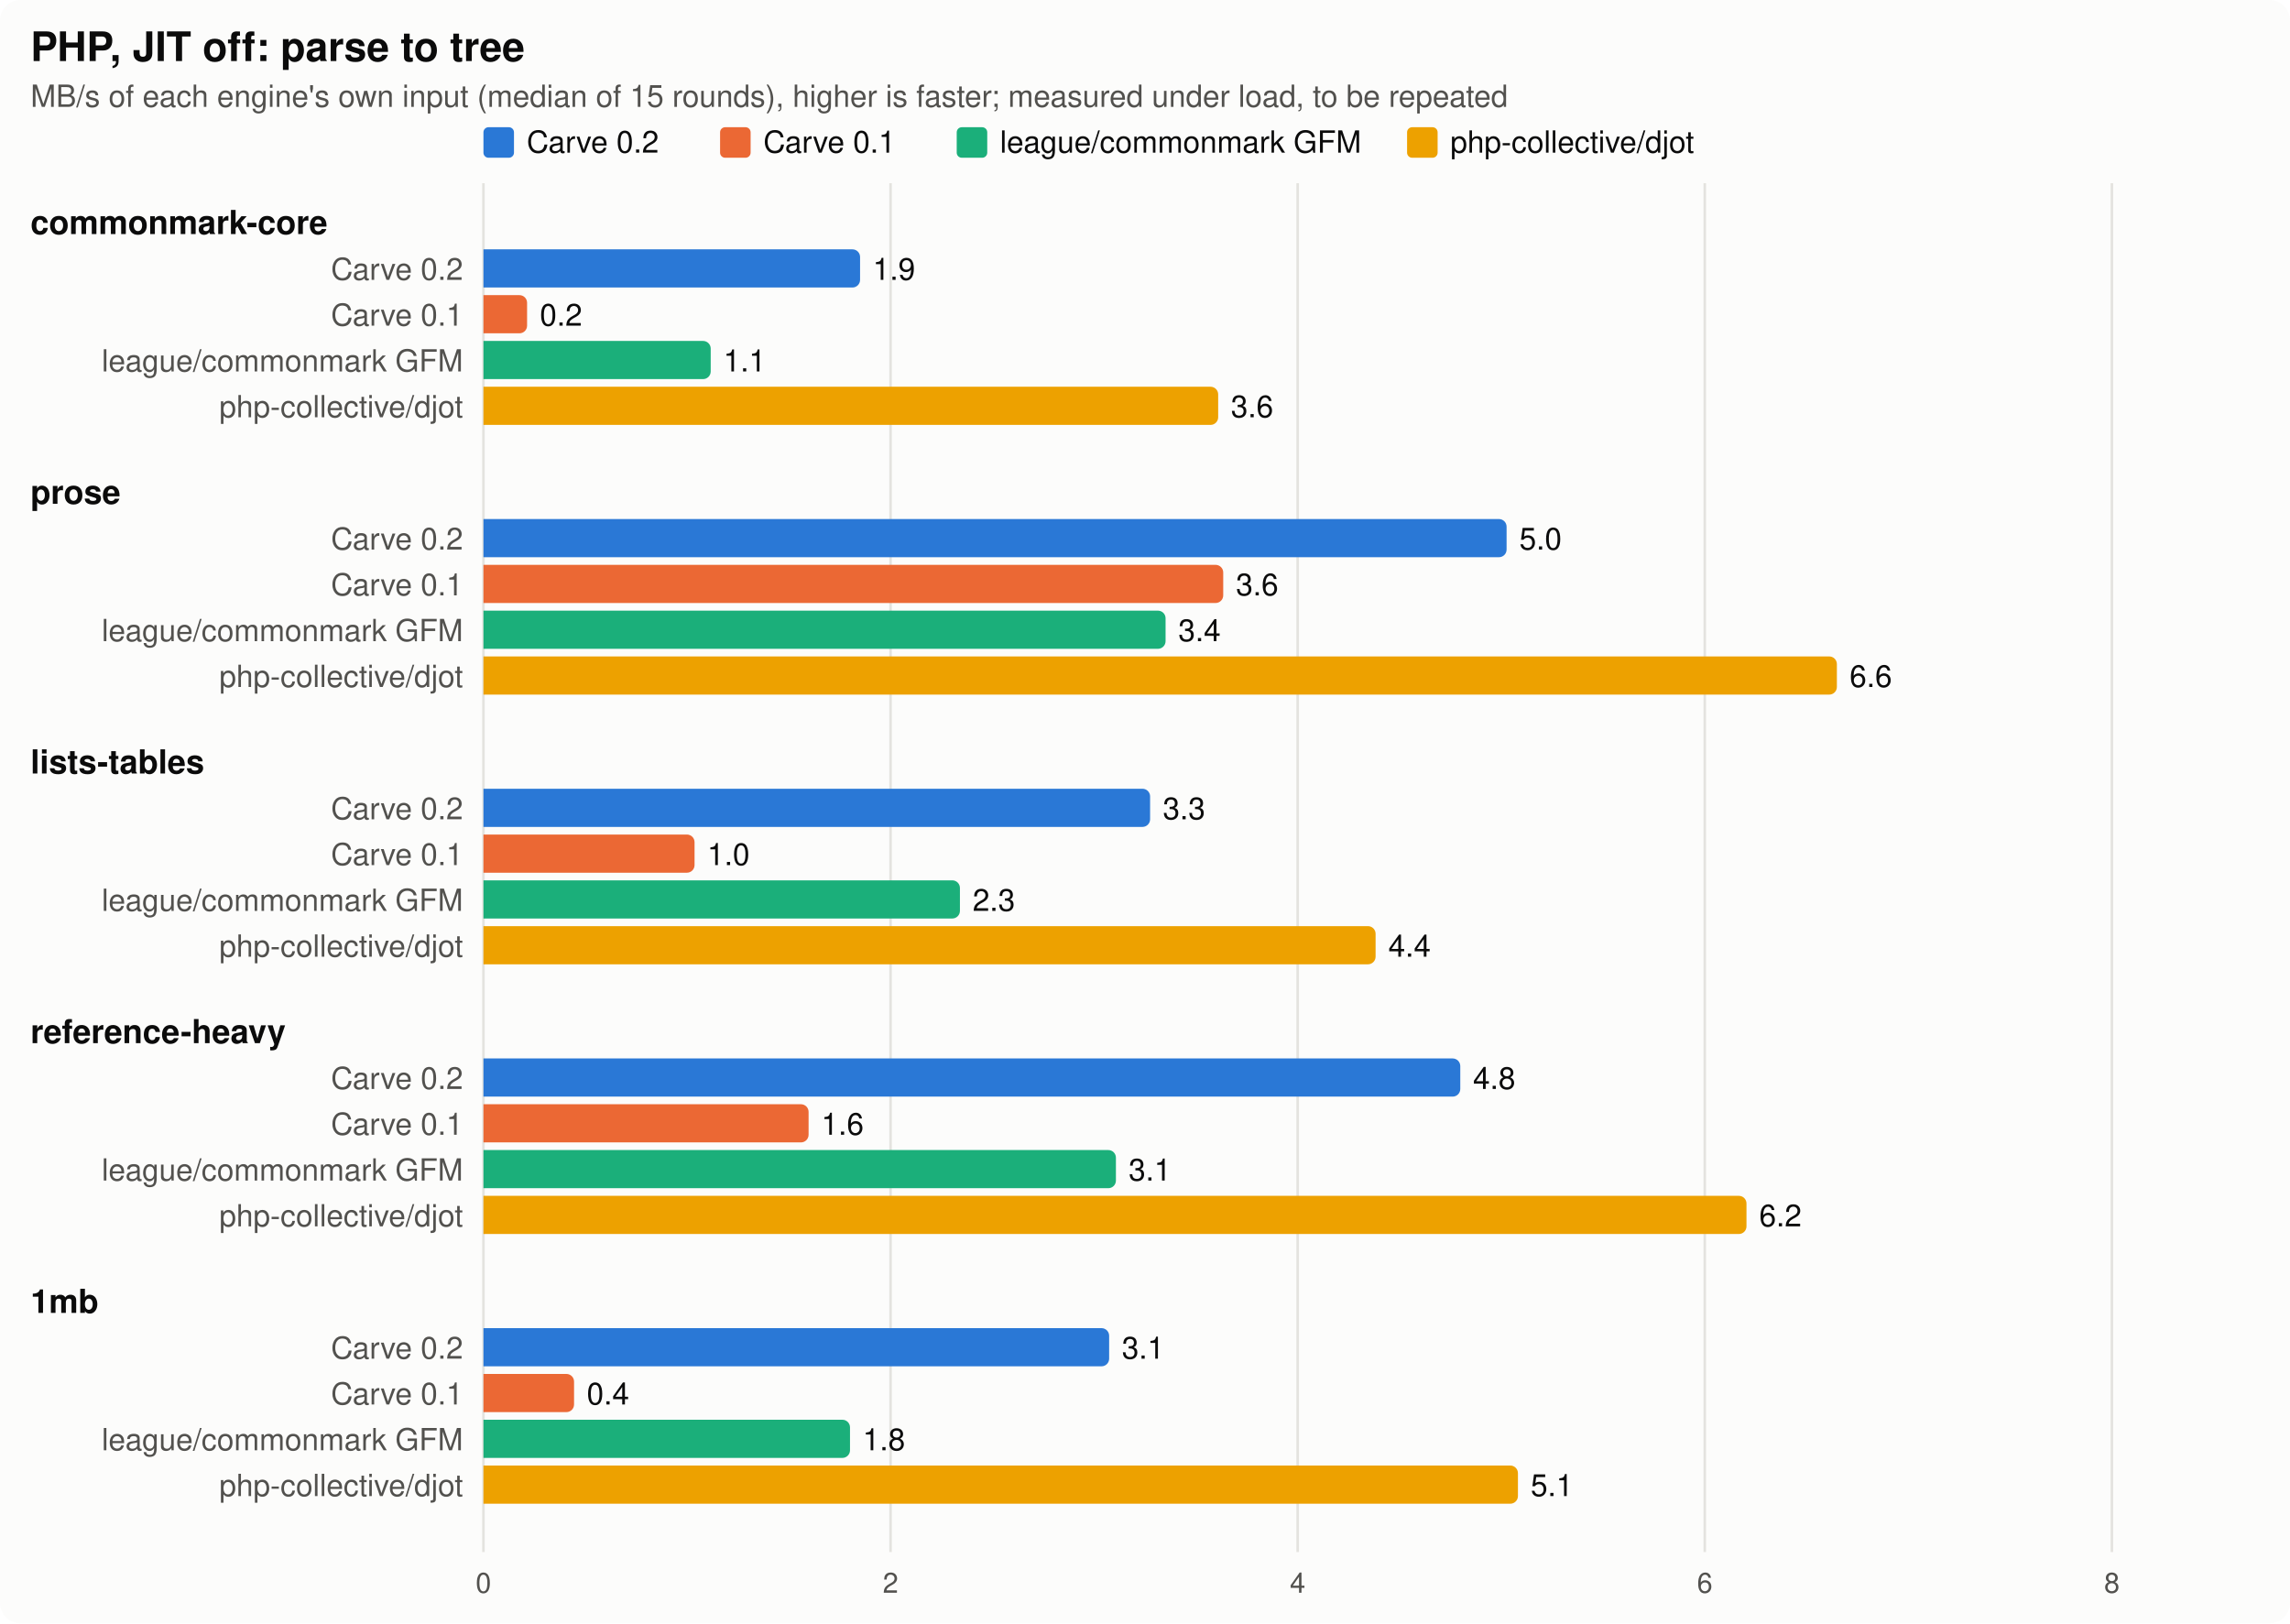
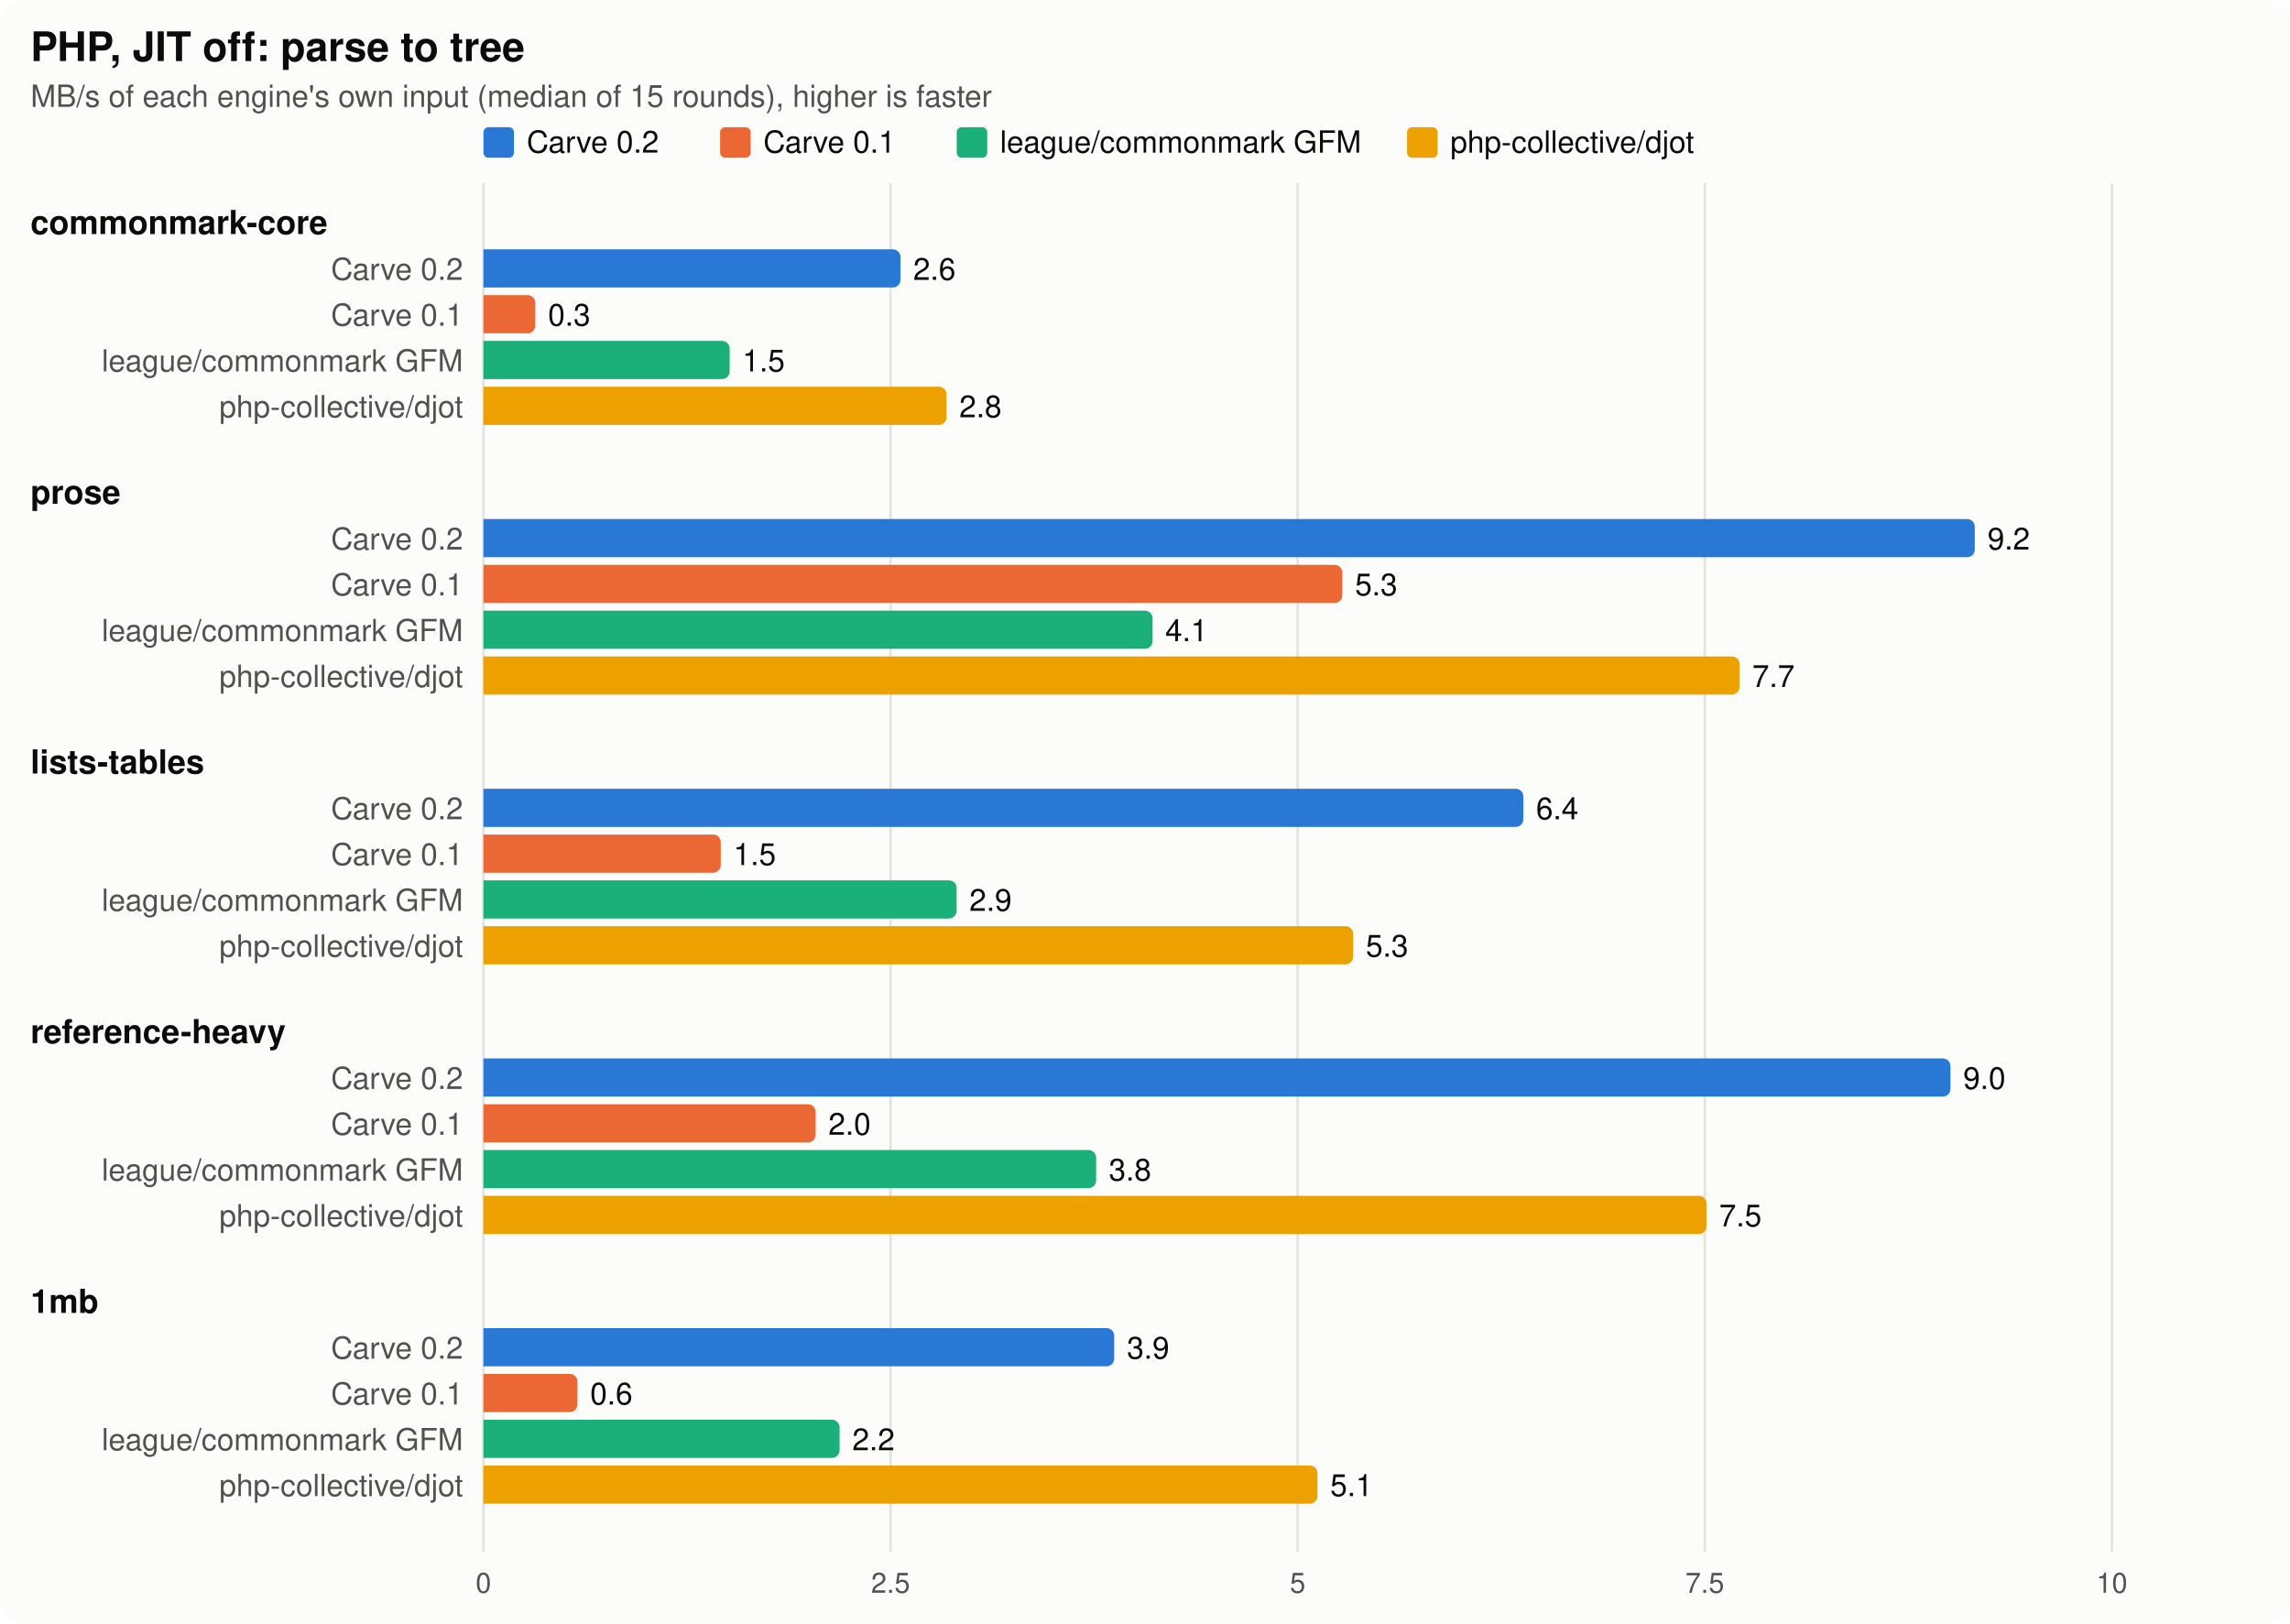
<svg xmlns="http://www.w3.org/2000/svg" width="900" height="638" viewBox="0 0 900 638" font-family="system-ui, -apple-system, Segoe UI, Helvetica, Arial, sans-serif" role="img" aria-label="PHP, JIT off: parse to tree">
  <style>
.surface{fill:#fcfcfb}.ink{fill:#0b0b0b}.ink2{fill:#52514e}.grid{stroke:#e4e3df}.ref{stroke:#52514e}
.s1{fill:#2a78d6}.s2{fill:#eb6834}.s3{fill:#1baf7a}.s4{fill:#eda100}.s5{fill:#e87ba4}
@media (prefers-color-scheme: dark){.surface{fill:#1a1a19}.ink{fill:#f0efec}.ink2{fill:#c3c2b7}.grid{stroke:#3a3a37}.ref{stroke:#c3c2b7}
.s1{fill:#3987e5}.s2{fill:#d95926}.s3{fill:#199e70}.s4{fill:#c98500}.s5{fill:#d55181}}
</style>
  <rect class="surface" width="900" height="638" rx="8" />
  <text class="ink" x="12" y="24" font-size="16" font-weight="700">PHP, JIT off: parse to tree</text>
-   <text class="ink2" x="12" y="42" font-size="12">MB/s of each engine's own input (median of 15 rounds), higher is faster; measured under load, to be repeated</text>
+   <text class="ink2" x="12" y="42" font-size="12">MB/s of each engine's own input (median of 15 rounds), higher is faster</text>
  <rect class="s1" x="190" y="50" width="12" height="12" rx="2" />
  <text class="ink" x="207" y="60" font-size="12">Carve 0.2</text>
  <rect class="s2" x="283" y="50" width="12" height="12" rx="2" />
  <text class="ink" x="300" y="60" font-size="12">Carve 0.1</text>
  <rect class="s3" x="376" y="50" width="12" height="12" rx="2" />
  <text class="ink" x="393" y="60" font-size="12">league/commonmark GFM</text>
  <rect class="s4" x="553" y="50" width="12" height="12" rx="2" />
  <text class="ink" x="570" y="60" font-size="12">php-collective/djot</text>
  <line class="grid" x1="190" x2="190" y1="72" y2="610" stroke-width="1" />
  <text class="ink2" x="190" y="626" font-size="11" text-anchor="middle">0</text>
  <line class="grid" x1="350" x2="350" y1="72" y2="610" stroke-width="1" />
-   <text class="ink2" x="350" y="626" font-size="11" text-anchor="middle">2</text>
+   <text class="ink2" x="350" y="626" font-size="11" text-anchor="middle">2.5</text>
  <line class="grid" x1="510" x2="510" y1="72" y2="610" stroke-width="1" />
-   <text class="ink2" x="510" y="626" font-size="11" text-anchor="middle">4</text>
+   <text class="ink2" x="510" y="626" font-size="11" text-anchor="middle">5</text>
  <line class="grid" x1="670" x2="670" y1="72" y2="610" stroke-width="1" />
-   <text class="ink2" x="670" y="626" font-size="11" text-anchor="middle">6</text>
+   <text class="ink2" x="670" y="626" font-size="11" text-anchor="middle">7.5</text>
  <line class="grid" x1="830" x2="830" y1="72" y2="610" stroke-width="1" />
-   <text class="ink2" x="830" y="626" font-size="11" text-anchor="middle">8</text>
+   <text class="ink2" x="830" y="626" font-size="11" text-anchor="middle">10</text>
  <text class="ink" x="12" y="92" font-size="13" font-weight="600">commonmark-core</text>
  <text class="ink2" x="182" y="110" font-size="12" text-anchor="end">Carve 0.2</text>
-   <path class="s1" d="M190,98h145.021a3,3 0 0 1 3,3v9a3,3 0 0 1 -3,3h-145.021z" />
-   <text class="ink" x="343.021" y="110" font-size="12">1.9</text>
+   <path class="s1" d="M190,98h160.908a3,3 0 0 1 3,3v9a3,3 0 0 1 -3,3h-160.908z" />
+   <text class="ink" x="358.908" y="110" font-size="12">2.6</text>
  <text class="ink2" x="182" y="128" font-size="12" text-anchor="end">Carve 0.1</text>
-   <path class="s2" d="M190,116h14.151a3,3 0 0 1 3,3v9a3,3 0 0 1 -3,3h-14.151z" />
-   <text class="ink" x="212.151" y="128" font-size="12">0.2</text>
+   <path class="s2" d="M190,116h17.38a3,3 0 0 1 3,3v9a3,3 0 0 1 -3,3h-17.38z" />
+   <text class="ink" x="215.38" y="128" font-size="12">0.3</text>
  <text class="ink2" x="182" y="146" font-size="12" text-anchor="end">league/commonmark GFM</text>
-   <path class="s3" d="M190,134h86.315a3,3 0 0 1 3,3v9a3,3 0 0 1 -3,3h-86.315z" />
-   <text class="ink" x="284.315" y="146" font-size="12">1.1</text>
+   <path class="s3" d="M190,134h93.766a3,3 0 0 1 3,3v9a3,3 0 0 1 -3,3h-93.766z" />
+   <text class="ink" x="291.766" y="146" font-size="12">1.5</text>
  <text class="ink2" x="182" y="164" font-size="12" text-anchor="end">php-collective/djot</text>
-   <path class="s4" d="M190,152h285.756a3,3 0 0 1 3,3v9a3,3 0 0 1 -3,3h-285.756z" />
-   <text class="ink" x="483.756" y="164" font-size="12">3.6</text>
+   <path class="s4" d="M190,152h178.998a3,3 0 0 1 3,3v9a3,3 0 0 1 -3,3h-178.998z" />
+   <text class="ink" x="376.998" y="164" font-size="12">2.8</text>
  <text class="ink" x="12" y="198" font-size="13" font-weight="600">prose</text>
  <text class="ink2" x="182" y="216" font-size="12" text-anchor="end">Carve 0.2</text>
-   <path class="s1" d="M190,204h399.109a3,3 0 0 1 3,3v9a3,3 0 0 1 -3,3h-399.109z" />
-   <text class="ink" x="597.109" y="216" font-size="12">5.0</text>
+   <path class="s1" d="M190,204h583.113a3,3 0 0 1 3,3v9a3,3 0 0 1 -3,3h-583.113z" />
+   <text class="ink" x="781.113" y="216" font-size="12">9.2</text>
  <text class="ink2" x="182" y="234" font-size="12" text-anchor="end">Carve 0.1</text>
-   <path class="s2" d="M190,222h287.742a3,3 0 0 1 3,3v9a3,3 0 0 1 -3,3h-287.742z" />
-   <text class="ink" x="485.742" y="234" font-size="12">3.6</text>
+   <path class="s2" d="M190,222h334.529a3,3 0 0 1 3,3v9a3,3 0 0 1 -3,3h-334.529z" />
+   <text class="ink" x="532.529" y="234" font-size="12">5.3</text>
  <text class="ink2" x="182" y="252" font-size="12" text-anchor="end">league/commonmark GFM</text>
-   <path class="s3" d="M190,240h265.087a3,3 0 0 1 3,3v9a3,3 0 0 1 -3,3h-265.087z" />
-   <text class="ink" x="463.087" y="252" font-size="12">3.4</text>
+   <path class="s3" d="M190,240h259.973a3,3 0 0 1 3,3v9a3,3 0 0 1 -3,3h-259.973z" />
+   <text class="ink" x="457.973" y="252" font-size="12">4.1</text>
  <text class="ink2" x="182" y="270" font-size="12" text-anchor="end">php-collective/djot</text>
-   <path class="s4" d="M190,258h528.916a3,3 0 0 1 3,3v9a3,3 0 0 1 -3,3h-528.916z" />
-   <text class="ink" x="726.916" y="270" font-size="12">6.6</text>
+   <path class="s4" d="M190,258h490.65a3,3 0 0 1 3,3v9a3,3 0 0 1 -3,3h-490.65z" />
+   <text class="ink" x="688.65" y="270" font-size="12">7.7</text>
  <text class="ink" x="12" y="304" font-size="13" font-weight="600">lists-tables</text>
  <text class="ink2" x="182" y="322" font-size="12" text-anchor="end">Carve 0.2</text>
-   <path class="s1" d="M190,310h259.005a3,3 0 0 1 3,3v9a3,3 0 0 1 -3,3h-259.005z" />
-   <text class="ink" x="457.005" y="322" font-size="12">3.3</text>
+   <path class="s1" d="M190,310h405.692a3,3 0 0 1 3,3v9a3,3 0 0 1 -3,3h-405.692z" />
+   <text class="ink" x="603.692" y="322" font-size="12">6.4</text>
  <text class="ink2" x="182" y="340" font-size="12" text-anchor="end">Carve 0.1</text>
-   <path class="s2" d="M190,328h79.967a3,3 0 0 1 3,3v9a3,3 0 0 1 -3,3h-79.967z" />
-   <text class="ink" x="277.967" y="340" font-size="12">1.0</text>
+   <path class="s2" d="M190,328h90.27a3,3 0 0 1 3,3v9a3,3 0 0 1 -3,3h-90.27z" />
+   <text class="ink" x="288.27" y="340" font-size="12">1.5</text>
  <text class="ink2" x="182" y="358" font-size="12" text-anchor="end">league/commonmark GFM</text>
-   <path class="s3" d="M190,346h184.265a3,3 0 0 1 3,3v9a3,3 0 0 1 -3,3h-184.265z" />
-   <text class="ink" x="382.265" y="358" font-size="12">2.3</text>
+   <path class="s3" d="M190,346h182.964a3,3 0 0 1 3,3v9a3,3 0 0 1 -3,3h-182.964z" />
+   <text class="ink" x="380.964" y="358" font-size="12">2.9</text>
  <text class="ink2" x="182" y="376" font-size="12" text-anchor="end">php-collective/djot</text>
-   <path class="s4" d="M190,364h347.627a3,3 0 0 1 3,3v9a3,3 0 0 1 -3,3h-347.627z" />
-   <text class="ink" x="545.627" y="376" font-size="12">4.4</text>
+   <path class="s4" d="M190,364h338.785a3,3 0 0 1 3,3v9a3,3 0 0 1 -3,3h-338.785z" />
+   <text class="ink" x="536.785" y="376" font-size="12">5.3</text>
  <text class="ink" x="12" y="410" font-size="13" font-weight="600">reference-heavy</text>
  <text class="ink2" x="182" y="428" font-size="12" text-anchor="end">Carve 0.2</text>
-   <path class="s1" d="M190,416h380.909a3,3 0 0 1 3,3v9a3,3 0 0 1 -3,3h-380.909z" />
-   <text class="ink" x="578.909" y="428" font-size="12">4.8</text>
+   <path class="s1" d="M190,416h573.55a3,3 0 0 1 3,3v9a3,3 0 0 1 -3,3h-573.55z" />
+   <text class="ink" x="771.55" y="428" font-size="12">9.0</text>
  <text class="ink2" x="182" y="446" font-size="12" text-anchor="end">Carve 0.1</text>
-   <path class="s2" d="M190,434h124.784a3,3 0 0 1 3,3v9a3,3 0 0 1 -3,3h-124.784z" />
-   <text class="ink" x="322.784" y="446" font-size="12">1.6</text>
+   <path class="s2" d="M190,434h127.568a3,3 0 0 1 3,3v9a3,3 0 0 1 -3,3h-127.568z" />
+   <text class="ink" x="325.568" y="446" font-size="12">2.0</text>
  <text class="ink2" x="182" y="464" font-size="12" text-anchor="end">league/commonmark GFM</text>
-   <path class="s3" d="M190,452h245.572a3,3 0 0 1 3,3v9a3,3 0 0 1 -3,3h-245.572z" />
-   <text class="ink" x="443.572" y="464" font-size="12">3.1</text>
+   <path class="s3" d="M190,452h237.787a3,3 0 0 1 3,3v9a3,3 0 0 1 -3,3h-237.787z" />
+   <text class="ink" x="435.787" y="464" font-size="12">3.8</text>
  <text class="ink2" x="182" y="482" font-size="12" text-anchor="end">php-collective/djot</text>
-   <path class="s4" d="M190,470h493.391a3,3 0 0 1 3,3v9a3,3 0 0 1 -3,3h-493.391z" />
-   <text class="ink" x="691.391" y="482" font-size="12">6.2</text>
+   <path class="s4" d="M190,470h477.657a3,3 0 0 1 3,3v9a3,3 0 0 1 -3,3h-477.657z" />
+   <text class="ink" x="675.657" y="482" font-size="12">7.5</text>
  <text class="ink" x="12" y="516" font-size="13" font-weight="600">1mb</text>
  <text class="ink2" x="182" y="534" font-size="12" text-anchor="end">Carve 0.2</text>
-   <path class="s1" d="M190,522h242.909a3,3 0 0 1 3,3v9a3,3 0 0 1 -3,3h-242.909z" />
-   <text class="ink" x="440.909" y="534" font-size="12">3.1</text>
+   <path class="s1" d="M190,522h244.896a3,3 0 0 1 3,3v9a3,3 0 0 1 -3,3h-244.896z" />
+   <text class="ink" x="442.896" y="534" font-size="12">3.9</text>
  <text class="ink2" x="182" y="552" font-size="12" text-anchor="end">Carve 0.1</text>
-   <path class="s2" d="M190,540h32.611a3,3 0 0 1 3,3v9a3,3 0 0 1 -3,3h-32.611z" />
-   <text class="ink" x="230.611" y="552" font-size="12">0.4</text>
+   <path class="s2" d="M190,540h33.939a3,3 0 0 1 3,3v9a3,3 0 0 1 -3,3h-33.939z" />
+   <text class="ink" x="231.939" y="552" font-size="12">0.6</text>
  <text class="ink2" x="182" y="570" font-size="12" text-anchor="end">league/commonmark GFM</text>
-   <path class="s3" d="M190,558h141.063a3,3 0 0 1 3,3v9a3,3 0 0 1 -3,3h-141.063z" />
-   <text class="ink" x="339.063" y="570" font-size="12">1.8</text>
+   <path class="s3" d="M190,558h136.967a3,3 0 0 1 3,3v9a3,3 0 0 1 -3,3h-136.967z" />
+   <text class="ink" x="334.967" y="570" font-size="12">2.2</text>
  <text class="ink2" x="182" y="588" font-size="12" text-anchor="end">php-collective/djot</text>
-   <path class="s4" d="M190,576h403.569a3,3 0 0 1 3,3v9a3,3 0 0 1 -3,3h-403.569z" />
-   <text class="ink" x="601.569" y="588" font-size="12">5.1</text>
+   <path class="s4" d="M190,576h324.785a3,3 0 0 1 3,3v9a3,3 0 0 1 -3,3h-324.785z" />
+   <text class="ink" x="522.785" y="588" font-size="12">5.1</text>
</svg>
